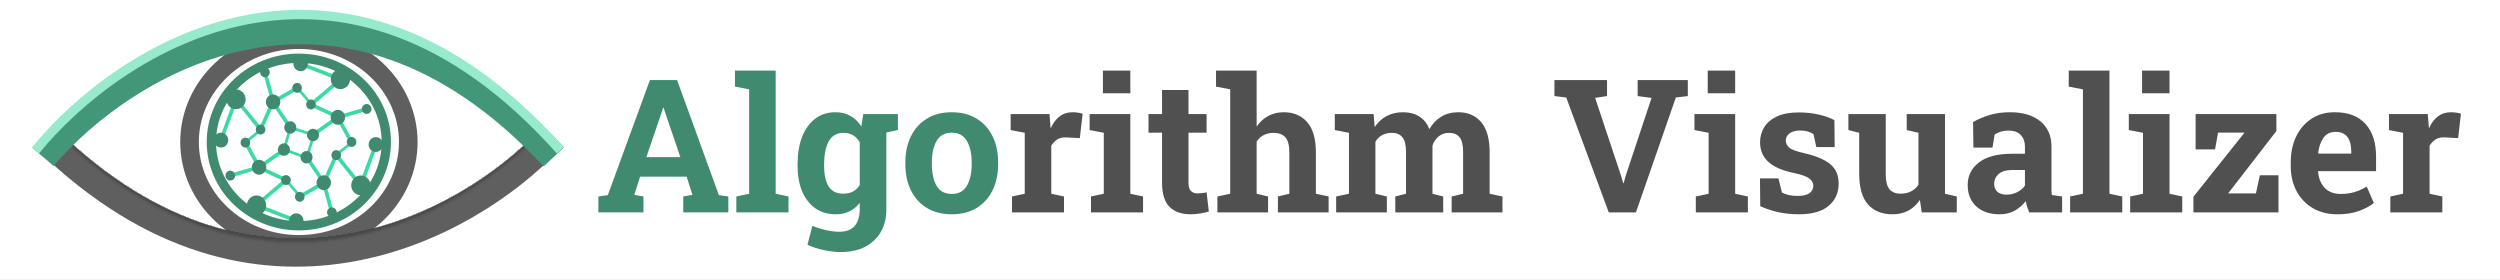
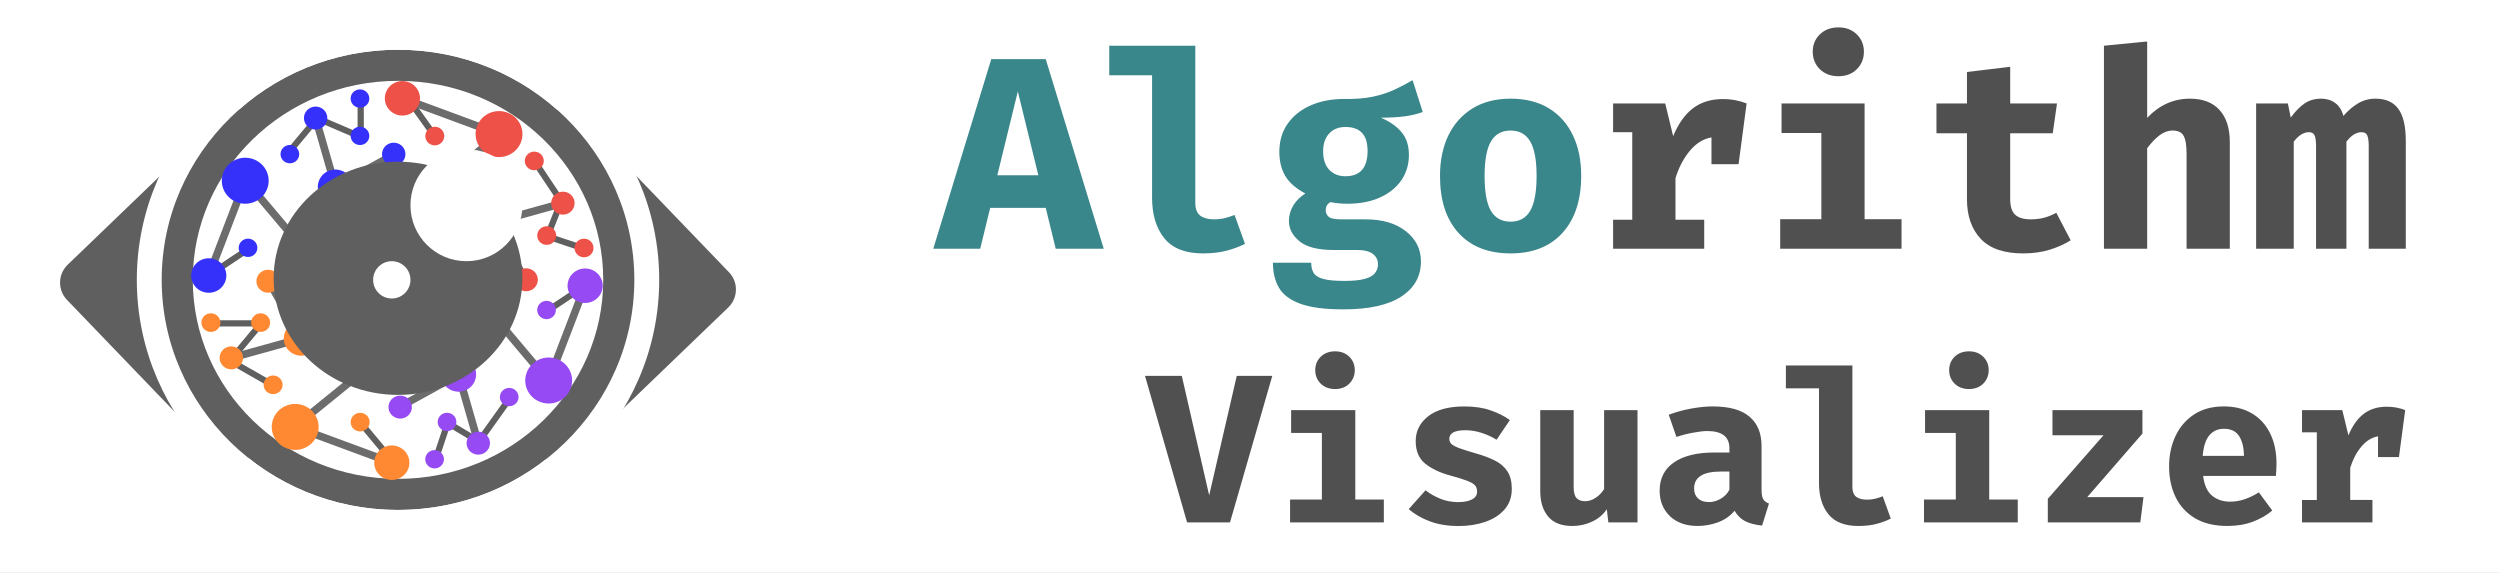
- <svg xmlns="http://www.w3.org/2000/svg" width="412" height="46" fill="none">
+ <svg xmlns="http://www.w3.org/2000/svg" width="201" height="46" fill="none">
  <g clip-path="url(#clip0)">
-     <path fill="#fff" d="M0 0h412v46H0z" />
-     <path d="M67.284 23.402c0 9.229-7.98 16.868-18.024 16.868-10.044 0-18.024-7.639-18.024-16.868 0-9.229 7.98-16.868 18.024-16.868 10.044 0 18.024 7.639 18.024 16.868z" fill="#fff" stroke="#5F5F5F" stroke-width="3.067" />
-     <g filter="url(#filter0_i)">
-       <path d="M90.347 23.248c-13.115 13.886-47.945 33.327-82.347 0" stroke="#5F5F5F" stroke-width="4.6" />
-     </g>
-     <path d="M7.08 25.855c13.408-15.738 49.017-37.771 84.187 0" stroke="#429778" stroke-width="4.6" />
-     <path d="M5.853 24.782c13.774-16.895 50.356-40.548 86.488 0" stroke="#98EACC" stroke-width="1.533" />
-     <path d="M49.02 14.508l2.3 2.684m-10.888 6.287l2.53-2.07m4.217 8.281l2.3 2.76m8.511-8.971l-2.53 1.994M51.704 22.252l-3.834-1.227-1.073 3.604 3.757 1.38 1.15-3.757z" stroke="#39DBA1" stroke-width=".46" />
-     <path d="M60.431 17.957l-4.751 1.377 2.27 4.153M51.596 22.208l4.096-2.913-4.446-2.075 4.891-4.154-6.628-2.564" stroke="#39DBA1" stroke-width=".613" />
-     <ellipse rx="1.593" ry="1.628" transform="matrix(-.95177 -.30682 .29224 -.95635 56.1006 13.0542)" fill="#408B70" />
-     <ellipse rx="1.195" ry="1.221" transform="matrix(-.95177 -.30682 .29224 -.95635 55.6806 19.3336)" fill="#408B70" />
-     <ellipse rx=".996" ry="1.018" transform="matrix(-.95177 -.30682 .29224 -.95635 51.5845 22.2465)" fill="#408B70" />
-     <ellipse rx="1.195" ry="1.221" transform="matrix(-.95177 -.30682 .29224 -.95635 49.5487 10.5147)" fill="#408B70" />
-     <ellipse rx=".796" ry=".814" transform="matrix(-.95177 -.30682 .29224 -.95635 51.2469 17.22)" fill="#408B70" />
-     <ellipse rx=".814" ry=".796" transform="matrix(.29224 -.95635 .95177 .30682 57.9366 23.3964)" fill="#408B70" />
-     <ellipse rx=".814" ry=".796" transform="matrix(.29224 -.95635 .95177 .30682 60.4311 17.9572)" fill="#408B70" />
-     <path d="M54.694 34.996l-1.34-4.879-4.043 2.332M50.555 25.922l2.836 4.207 2.02-4.566 4.044 5.024 2.497-6.807" stroke="#39DBA1" stroke-width=".613" />
-     <ellipse rx="1.628" ry="1.593" transform="matrix(.29224 -.95635 .95177 .30682 59.4671 30.5479)" fill="#408B70" />
-     <ellipse rx="1.221" ry="1.195" transform="matrix(.29224 -.95635 .95177 .30682 53.3534 30.1166)" fill="#408B70" />
-     <ellipse rx="1.018" ry=".996" transform="matrix(.29224 -.95635 .95177 .30682 50.5174 25.9094)" fill="#408B70" />
-     <ellipse rx="1.221" ry="1.195" transform="matrix(.29224 -.95635 .95177 .30682 61.9397 23.8184)" fill="#408B70" />
-     <ellipse rx=".814" ry=".796" transform="matrix(.29224 -.95635 .95177 .30682 55.4112 25.5626)" fill="#408B70" />
-     <ellipse rx=".796" ry=".814" transform="matrix(.95177 .30682 -.29224 .95635 49.3979 32.4336)" fill="#408B70" />
-     <ellipse rx=".796" ry=".814" transform="matrix(.95177 .30682 -.29224 .95635 54.6935 34.9958)" fill="#408B70" />
-     <path d="M46.782 24.688l-4.096 2.913 4.446 2.075-4.891 4.154 6.628 2.564M37.947 28.939l4.751-1.377-2.27-4.153" stroke="#39DBA1" stroke-width=".613" />
-     <ellipse rx="1.593" ry="1.628" transform="matrix(.95177 .30682 -.29224 .95635 42.278 33.8419)" fill="#408B70" />
-     <ellipse rx="1.195" ry="1.221" transform="matrix(.95177 .30682 -.29224 .95635 42.6979 27.5629)" fill="#408B70" />
-     <ellipse rx=".996" ry="1.018" transform="matrix(.95177 .30682 -.29224 .95635 46.7941 24.6496)" fill="#408B70" />
-     <ellipse rx="1.195" ry="1.221" transform="matrix(.95177 .30682 -.29224 .95635 48.8299 36.3818)" fill="#408B70" />
-     <ellipse rx=".796" ry=".814" transform="matrix(.95177 .30682 -.29224 .95635 47.1317 29.6765)" fill="#408B70" />
-     <ellipse rx=".814" ry=".796" transform="matrix(-.29224 .95635 -.95177 -.30682 40.4419 23.5002)" fill="#408B70" />
-     <ellipse rx=".814" ry=".796" transform="matrix(-.29224 .95635 -.95177 -.30682 37.9475 28.9394)" fill="#408B70" />
-     <path d="M43.664 11.918l1.34 4.879 4.043-2.332M47.803 20.991l-2.836-4.207-2.02 4.566-4.044-5.024-2.497 6.807" stroke="#39DBA1" stroke-width=".613" />
-     <ellipse rx="1.628" ry="1.593" transform="matrix(-.29224 .95635 -.95177 -.30682 38.8907 16.3657)" fill="#408B70" />
-     <ellipse rx="1.221" ry="1.195" transform="matrix(-.29224 .95635 -.95177 -.30682 45.0044 16.797)" fill="#408B70" />
-     <ellipse rx="1.018" ry=".996" transform="matrix(-.29224 .95635 -.95177 -.30682 47.8404 21.0037)" fill="#408B70" />
-     <ellipse rx="1.221" ry="1.195" transform="matrix(-.29224 .95635 -.95177 -.30682 36.4183 23.0947)" fill="#408B70" />
-     <ellipse rx=".814" ry=".796" transform="matrix(-.29224 .95635 -.95177 -.30682 42.9466 21.3505)" fill="#408B70" />
-     <ellipse rx=".796" ry=".814" transform="matrix(-.95177 -.30682 .29224 -.95635 48.96 14.4799)" fill="#408B70" />
-     <ellipse rx=".796" ry=".814" transform="matrix(-.95177 -.30682 .29224 -.95635 43.6643 11.9172)" fill="#408B70" />
-     <path d="M63.665 23.402c0 7.593-6.423 13.801-14.415 13.801s-14.415-6.208-14.415-13.801c0-7.593 6.423-13.801 14.415-13.801S63.665 15.809 63.665 23.402z" stroke="#408B70" stroke-width="1.533" />
-     <path d="M98.614 35v-2.621l1.557-.225 6.934-18.959h4.478l6.888 18.959 1.558.225V35h-7.428v-2.621l1.512-.27-.958-2.995h-7.667l-.959 2.995 1.513.27V35h-7.428zm7.907-9.105h5.601l-2.546-7.473-.21-.659h-.09l-.224.704-2.531 7.428zM121.346 35v-2.621l2.112-.449V14.723l-2.336-.449v-2.636h6.709v20.291l2.111.449V35h-8.596zm17.177 6.544c-.819 0-1.737-.11-2.755-.33-1.019-.21-1.917-.504-2.696-.883l.809-3.115c.699.299 1.437.534 2.216.704.789.18 1.523.27 2.201.27 1.169 0 2.022-.324 2.561-.973.549-.649.824-1.552.824-2.711v-1.063c-.988 1.248-2.296 1.872-3.924 1.872-1.327 0-2.461-.33-3.399-.988-.938-.669-1.662-1.602-2.171-2.8-.5-1.198-.749-2.591-.749-4.178v-.315c0-1.707.249-3.2.749-4.478.499-1.278 1.213-2.271 2.141-2.98.929-.719 2.042-1.078 3.34-1.078.968 0 1.802.205 2.5.614.699.399 1.293.973 1.782 1.722l.315-2.037h5.706v2.636l-1.902.404v12.684c0 2.136-.674 3.839-2.022 5.107-1.338 1.278-3.18 1.917-5.526 1.917zm.464-9.629c1.228 0 2.127-.479 2.696-1.438v-7.038c-.589-1.028-1.483-1.542-2.681-1.542-1.118 0-1.931.474-2.441 1.423-.499.948-.748 2.186-.748 3.714v.315c0 1.418.244 2.536.733 3.354.49.809 1.303 1.213 2.441 1.213zm17.881 3.399c-1.607 0-2.985-.349-4.133-1.048-1.138-.699-2.012-1.667-2.621-2.905-.609-1.248-.913-2.681-.913-4.298v-.315c0-1.607.304-3.03.913-4.268.609-1.248 1.483-2.221 2.621-2.92 1.148-.709 2.516-1.063 4.103-1.063 1.597 0 2.965.349 4.103 1.048 1.148.699 2.027 1.672 2.636 2.92.609 1.238.913 2.666.913 4.283v.315c0 1.617-.304 3.05-.913 4.298-.609 1.238-1.483 2.206-2.621 2.905-1.138.699-2.501 1.048-4.088 1.048zm0-3.354c1.128 0 1.952-.449 2.471-1.348.529-.898.793-2.082.793-3.549v-.315c0-1.438-.264-2.611-.793-3.519-.529-.908-1.363-1.363-2.501-1.363s-1.967.454-2.486 1.363c-.519.908-.779 2.082-.779 3.519v.315c0 1.478.26 2.666.779 3.564.519.888 1.358 1.333 2.516 1.333z" fill="#408B70" />
-     <path d="M166.781 35v-2.621l2.097-.449V21.882l-2.321-.449v-2.636h6.394l.165 2.007.03.359c.799-1.777 1.997-2.666 3.594-2.666.26 0 .539.02.839.06.309.04.589.1.838.18l-.464 4.028-2.171-.12c-.619-.03-1.124.075-1.513.315-.379.24-.719.584-1.018 1.033v7.937l2.096.449V35h-8.566zm13.014 0v-2.621l2.112-.449V21.882l-2.337-.449v-2.636h6.709v13.133l2.097.449V35h-8.581zm1.962-19.633v-3.729h4.522v3.729h-4.522zm14.451 19.947c-1.508 0-2.671-.414-3.489-1.243-.809-.829-1.213-2.141-1.213-3.938v-8.266h-2.232v-3.07h2.232v-3.968h4.358v3.968h2.98v3.07h-2.98v8.251c0 .629.129 1.078.389 1.348.269.27.634.404 1.093.404.24 0 .499-.015.779-.045.279-.04.519-.08.719-.12l.374 3.16c-.439.13-.924.235-1.453.315-.529.09-1.048.135-1.557.135zM200.626 35v-2.621l2.111-.449V14.723l-2.336-.449v-2.636h6.694v9.225c.509-.749 1.138-1.328 1.887-1.737.759-.419 1.617-.629 2.576-.629 1.627 0 2.915.544 3.863 1.632.959 1.078 1.438 2.751 1.438 5.017v6.784l2.096.449V35h-8.356v-2.621l1.887-.449v-6.814c0-1.168-.22-1.997-.659-2.486-.439-.489-1.083-.734-1.932-.734-1.228 0-2.161.479-2.8 1.438v8.596l1.887.449V35h-8.356zm19.572 0v-2.621l2.112-.449V21.882l-2.336-.449v-2.636h6.394l.18 2.142c.519-.779 1.168-1.378 1.947-1.797.788-.429 1.697-.644 2.725-.644 1.038 0 1.927.23 2.666.689.739.459 1.298 1.153 1.677 2.082.499-.869 1.148-1.548 1.947-2.037.798-.489 1.737-.734 2.815-.734 1.597 0 2.855.544 3.774 1.632.928 1.088 1.393 2.745 1.393 4.972v6.829l2.111.449V35h-8.371v-2.621l1.887-.449v-6.844c0-1.188-.2-2.017-.599-2.486-.39-.469-.959-.704-1.707-.704-.679 0-1.253.195-1.723.584-.469.379-.808.883-1.018 1.512v7.937l1.767.449V35h-7.892v-2.621l1.767-.449v-6.844c0-1.168-.199-1.992-.599-2.471-.389-.479-.968-.719-1.737-.719-1.208 0-2.111.484-2.71 1.453v8.581l1.887.449V35h-8.357zm44.926 0l-7.008-18.929-1.947-.24V13.196h8.671v2.636l-1.962.299 4.283 12.864.329 1.198h.09l.315-1.168 4.283-12.894-2.292-.299V13.196h8.267v2.636l-1.977.24L269.602 35h-4.478zm14.347 0v-2.621l2.111-.449V21.882l-2.336-.449v-2.636h6.709v13.133l2.096.449V35h-8.58zm1.961-19.633v-3.729h4.523v3.729h-4.523zm15.035 19.947c-1.208 0-2.336-.115-3.384-.344-1.038-.23-2.037-.559-2.995-.988l-.045-4.582h3.04l.584 2.336c.34.17.709.304 1.108.404.41.1.874.15 1.393.15.978 0 1.667-.16 2.067-.479.399-.32.599-.719.599-1.198 0-.449-.215-.844-.644-1.183-.43-.349-1.273-.654-2.531-.913-1.927-.399-3.345-1.018-4.253-1.857-.899-.839-1.348-1.912-1.348-3.22 0-.889.225-1.707.674-2.456.459-.749 1.153-1.343 2.082-1.782.938-.449 2.136-.674 3.594-.674 1.218 0 2.331.12 3.339.359 1.018.23 1.872.534 2.561.913l.045 4.433h-3.025l-.464-2.127c-.58-.399-1.308-.599-2.187-.599-.759 0-1.348.16-1.767.479-.409.309-.614.704-.614 1.183 0 .419.18.799.539 1.138.37.33 1.173.634 2.411.913 2.007.459 3.469 1.073 4.388 1.842.918.759 1.378 1.827 1.378 3.205 0 1.508-.549 2.725-1.648 3.654-1.088.928-2.72 1.393-4.897 1.393zm15.41 0c-1.717 0-3.06-.539-4.028-1.617-.969-1.088-1.453-2.776-1.453-5.062v-6.754l-1.782-.449v-2.636h6.155v9.869c0 1.158.2 1.992.599 2.501.409.499 1.023.749 1.842.749 1.308 0 2.291-.489 2.95-1.468v-8.566l-1.932-.449v-2.636h6.305v13.133l1.947.449V35h-5.781l-.299-2.052c-1.069 1.577-2.576 2.366-4.523 2.366zm17.656 0c-1.607 0-2.885-.429-3.834-1.288-.948-.869-1.422-2.047-1.422-3.534 0-1.518.614-2.755 1.842-3.714 1.237-.959 3.055-1.438 5.451-1.438h2.141v-1.198c0-.779-.23-1.408-.689-1.887-.449-.489-1.128-.734-2.036-.734-.47 0-.894.06-1.273.18-.37.11-.704.27-1.004.479l-.344 2.141h-3.145l-.06-4.208c.849-.479 1.767-.869 2.756-1.168.988-.299 2.091-.449 3.309-.449 2.117 0 3.789.494 5.017 1.483 1.228.988 1.842 2.391 1.842 4.208v7.323c.01.21.03.419.06.629l1.692.24V35h-5.421c-.11-.28-.22-.579-.33-.898-.109-.32-.189-.639-.239-.958-.519.659-1.133 1.188-1.842 1.587-.699.389-1.523.584-2.471.584zm1.168-3.235c.609 0 1.183-.135 1.722-.404.549-.28.979-.644 1.288-1.093v-2.561h-2.156c-.959 0-1.688.22-2.187.659-.489.439-.734.968-.734 1.587 0 .579.18 1.028.54 1.348.369.309.878.464 1.527.464zM341.154 35v-2.621l2.111-.449V14.723l-2.336-.449v-2.636h6.709v20.291l2.112.449V35h-8.596zm9.898 0v-2.621l2.112-.449V21.882l-2.336-.449v-2.636h6.709v13.133l2.096.449V35h-8.581zm1.962-19.633v-3.729h4.523v3.729h-4.523zM361.475 35v-2.576l8.431-10.573h-4.372l-.495 2.77h-3.204v-5.825h13.313v2.8l-7.952 10.273h4.582l.644-2.98h3.07V35h-14.017zm23.736.315c-1.557 0-2.915-.34-4.073-1.018-1.148-.689-2.042-1.632-2.681-2.83-.629-1.198-.943-2.566-.943-4.103v-.599c0-1.607.299-3.03.898-4.268.599-1.248 1.443-2.226 2.531-2.935 1.098-.719 2.391-1.073 3.879-1.063 2.186 0 3.858.644 5.016 1.932 1.158 1.278 1.738 3.075 1.738 5.391v2.381h-9.525l-.03.09c.08 1.068.435 1.947 1.064 2.636.628.689 1.522 1.033 2.68 1.033.799 0 1.543-.1 2.231-.299.699-.21 1.378-.514 2.037-.913l1.183 2.696c-.669.539-1.512.988-2.531 1.348-1.008.349-2.166.524-3.474.524zm-3.13-10.004h5.406v-.389c0-.978-.204-1.752-.614-2.321-.399-.579-1.058-.869-1.976-.869-.879 0-1.548.334-2.007 1.003-.459.659-.744 1.493-.854 2.501l.045.075zM393.927 35v-2.621l2.096-.449V21.882l-2.321-.449v-2.636h6.394l.165 2.007.03.359c.799-1.777 1.997-2.666 3.594-2.666.26 0 .539.02.839.06.309.04.589.1.838.18l-.464 4.028-2.171-.12c-.619-.03-1.123.075-1.513.315-.379.24-.719.584-1.018 1.033v7.937l2.097.449V35h-8.566z" fill="#505050" />
+     <path fill="#fff" d="M0 0h201v46H0z" />
+     <rect x="19.252" y="8" width="21.27" height="21.162" rx="2" transform="rotate(46.114 19.252 8)" fill="#5F5F5F" />
+     <rect x="45.252" y="8" width="21.27" height="21.162" rx="2" transform="rotate(46.114 45.252 8)" fill="#5F5F5F" />
+     <path d="M49.75 22.5c0 9.496-7.915 17.25-17.75 17.25S14.25 31.996 14.25 22.5 22.165 5.25 32 5.25s17.75 7.754 17.75 17.25z" fill="#fff" stroke="#5F5F5F" stroke-width="2.5" />
+     <path d="M52 22.5C52 33.247 43.069 42 32 42c-11.069 0-20-8.753-20-19.5S20.931 3 32 3c11.069 0 20 8.753 20 19.5z" stroke="#fff" stroke-width="2" />
+     <path d="M32.02 13.508l2.3 2.684m-10.888 6.287l2.53-2.07m4.217 8.281l2.3 2.76m8.511-8.971l-2.53 1.994M34.909 21.197l-4.545-1.389-1.273 4.082 4.455 1.563 1.364-4.255z" stroke="#39DBA1" stroke-width=".46" />
+     <path d="M45.257 16.334l-5.633 1.559 2.691 4.704M34.782 21.148l4.856-3.3-5.271-2.35 5.8-4.704-7.858-2.904" stroke="#6C6C6C" stroke-width=".613" />
+     <path d="M32.5 7.5L35 11m10 5.5L44 19l3 1m-2-4l-2-3" stroke="#5F5F5F" stroke-width=".5" stroke-linecap="round" stroke-linejoin="round" />
+     <ellipse rx="1.881" ry="1.852" transform="matrix(-.95571 -.2943 .30468 -.95246 40.1223 10.7803)" fill="#ED5147" />
+     <ellipse rx="1.411" ry="1.389" transform="matrix(-.95571 -.2943 .30468 -.95246 39.6244 17.8925)" fill="#ED5147" />
+     <ellipse rx="1.176" ry="1.157" transform="matrix(-.95571 -.2943 .30468 -.95246 34.7678 21.1917)" fill="#ED5147" />
+     <ellipse rx="1.411" ry="1.389" transform="matrix(-.95571 -.2943 .30468 -.95246 32.3539 7.90396)" fill="#ED5147" />
+     <ellipse rx=".94" ry=".926" transform="matrix(-.95571 -.2943 .30468 -.95246 34.3672 15.4986)" fill="#ED5147" />
+     <ellipse rx=".926" ry=".94" transform="matrix(.30468 -.95246 .95571 .2943 42.2993 22.4941)" fill="#ED5147" />
+     <ellipse rx=".926" ry=".94" transform="matrix(.30468 -.95246 .95571 .2943 45.2569 16.3335)" fill="#ED5147" />
+     <ellipse rx=".75" ry=".762" transform="matrix(.30468 -.95246 .95571 .2943 46.9566 19.9385)" fill="#ED5147" />
+     <ellipse rx=".75" ry=".762" transform="matrix(.30468 -.95246 .95571 .2943 43.9566 18.9385)" fill="#ED5147" />
+     <ellipse rx=".75" ry=".762" transform="matrix(.30468 -.95246 .95571 .2943 42.9566 12.9385)" fill="#ED5147" />
+     <ellipse rx=".75" ry=".762" transform="matrix(.30468 -.95246 .95571 .2943 34.9566 10.9385)" fill="#ED5147" />
+     <path d="M38.454 35.632l-1.589-5.527-4.794 2.641M33.547 25.354l3.363 4.765 2.395-5.172 4.795 5.69 2.96-7.71" stroke="#6C6C6C" stroke-width=".613" />
+     <path d="M35 37l1-3 2.5 1.5L41 32m6-9l-3 2" stroke="#5F5F5F" stroke-width=".5" stroke-linecap="round" stroke-linejoin="round" />
+     <ellipse rx="1.852" ry="1.881" transform="matrix(.30468 -.95246 .95571 .2943 44.1138 30.5939)" fill="#954AF3" />
+     <ellipse rx="1.389" ry="1.411" transform="matrix(.30468 -.95246 .95571 .2943 36.865 30.1054)" fill="#954AF3" />
+     <ellipse rx="1.157" ry="1.176" transform="matrix(.30468 -.95246 .95571 .2943 33.5023 25.3402)" fill="#954AF3" />
+     <ellipse rx="1.389" ry="1.411" transform="matrix(.30468 -.95246 .95571 .2943 47.0453 22.9719)" fill="#954AF3" />
+     <ellipse rx=".926" ry=".94" transform="matrix(.30468 -.95246 .95571 .2943 39.3049 24.9474)" fill="#954AF3" />
+     <ellipse rx=".94" ry=".926" transform="matrix(.95571 .2943 -.30468 .95246 32.175 32.7298)" fill="#954AF3" />
+     <ellipse rx=".94" ry=".926" transform="matrix(.95571 .2943 -.30468 .95246 38.4538 35.6318)" fill="#954AF3" />
+     <ellipse rx=".75" ry=".738" transform="matrix(.95571 .2943 -.30468 .95246 35.9418 33.924)" fill="#954AF3" />
+     <ellipse rx=".75" ry=".738" transform="matrix(.95571 .2943 -.30468 .95246 40.9418 31.924)" fill="#954AF3" />
+     <ellipse rx=".75" ry=".738" transform="matrix(.95571 .2943 -.30468 .95246 34.9418 36.924)" fill="#954AF3" />
+     <path d="M29.074 23.957l-4.857 3.3 5.271 2.35-5.8 4.704 7.858 2.904M18.599 28.772l5.633-1.559-2.691-4.704" stroke="#6C6C6C" stroke-width=".613" />
+     <path d="M17 26h4l-2.5 3 3.5 2M31.5 37L29 34" stroke="#5F5F5F" stroke-width=".5" stroke-linecap="round" stroke-linejoin="round" />
+     <ellipse rx="1.881" ry="1.852" transform="matrix(.95571 .2943 -.30468 .95246 23.7332 34.3249)" fill="#FF8933" />
+     <ellipse rx="1.411" ry="1.389" transform="matrix(.95571 .2943 -.30468 .95246 24.2311 27.2132)" fill="#FF8933" />
+     <ellipse rx="1.176" ry="1.157" transform="matrix(.95571 .2943 -.30468 .95246 29.0879 23.9135)" fill="#FF8933" />
+     <ellipse rx="1.411" ry="1.389" transform="matrix(.95571 .2943 -.30468 .95246 31.5016 37.2016)" fill="#FF8933" />
+     <ellipse rx=".94" ry=".926" transform="matrix(.95571 .2943 -.30468 .95246 29.4881 29.6071)" fill="#FF8933" />
+     <ellipse rx=".926" ry=".94" transform="matrix(-.30468 .95246 -.95571 -.2943 21.5563 22.6116)" fill="#FF8933" />
+     <ellipse rx=".926" ry=".94" transform="matrix(-.30468 .95246 -.95571 -.2943 18.5988 28.7722)" fill="#FF8933" />
+     <ellipse rx=".75" ry=".762" transform="matrix(-.30468 .95246 -.95571 -.2943 21.9565 30.9385)" fill="#FF8933" />
+     <ellipse rx=".75" ry=".762" transform="matrix(-.30468 .95246 -.95571 -.2943 20.9565 25.9385)" fill="#FF8933" />
+     <path d="M25.377 9.493l1.589 5.527 4.794-2.641M30.284 19.77l-3.363-4.765-2.395 5.172-4.795-5.69-2.96 7.71" stroke="#6C6C6C" stroke-width=".613" />
+     <path d="M17 22l3-2m3-7.5l2.5-3 3.5 1.5V8" stroke="#5F5F5F" stroke-width=".5" stroke-linecap="round" stroke-linejoin="round" />
+     <ellipse rx="1.852" ry="1.881" transform="matrix(-.30468 .95246 -.95571 -.2943 19.717 14.5309)" fill="#3531FB" />
+     <ellipse rx="1.389" ry="1.411" transform="matrix(-.30468 .95246 -.95571 -.2943 26.9659 15.0194)" fill="#3531FB" />
+     <ellipse rx="1.157" ry="1.176" transform="matrix(-.30468 .95246 -.95571 -.2943 30.3285 19.7841)" fill="#3531FB" />
+     <ellipse rx="1.389" ry="1.411" transform="matrix(-.30468 .95246 -.95571 -.2943 16.7856 22.1524)" fill="#3531FB" />
+     <ellipse rx=".926" ry=".94" transform="matrix(-.30468 .95246 -.95571 -.2943 24.5258 20.1769)" fill="#3531FB" />
+     <ellipse rx=".94" ry=".926" transform="matrix(-.95571 -.2943 .30468 -.95246 31.6559 12.395)" fill="#3531FB" />
+     <ellipse rx=".94" ry=".926" transform="matrix(-.95571 -.2943 .30468 -.95246 25.3771 9.4925)" fill="#3531FB" />
+     <ellipse rx=".75" ry=".738" transform="matrix(-.95571 -.2943 .30468 -.95246 23.3058 12.3932)" fill="#3531FB" />
+     <ellipse rx=".75" ry=".738" transform="matrix(-.95571 -.2943 .30468 -.95246 28.9419 10.924)" fill="#3531FB" />
+     <ellipse rx=".75" ry=".738" transform="matrix(-.95571 -.2943 .30468 -.95246 19.9419 19.924)" fill="#3531FB" />
+     <ellipse rx=".75" ry=".738" transform="matrix(-.95571 -.2943 .30468 -.95246 28.9419 7.924)" fill="#3531FB" />
+     <ellipse cx="32" cy="22.375" rx="10" ry="9.375" fill="#5F5F5F" />
+     <circle cx="37.5" cy="16.5" r="4.5" fill="#fff" />
+     <circle cx="31.5" cy="22.5" r="1.5" fill="#fff" />
+     <ellipse rx=".75" ry=".762" transform="matrix(-.30468 .95246 -.95571 -.2943 16.9565 25.9385)" fill="#FF8933" />
+     <ellipse rx=".75" ry=".762" transform="matrix(-.30468 .95246 -.95571 -.2943 28.9565 33.9385)" fill="#FF8933" />
+     <ellipse rx=".75" ry=".738" transform="matrix(.95571 .2943 -.30468 .95246 43.9418 24.924)" fill="#954AF3" />
+     <path d="M84.077 16.711h-4.466L78.808 20h-3.773l4.664-15.246h4.378L88.741 20h-3.861l-.803-3.289zm-3.894-2.618h3.3l-1.65-6.743-1.65 6.743zM96.103 3.676v12.65c0 .469.132.807.396 1.012.271.198.642.297 1.111.297.301 0 .59-.033.869-.099.279-.073.539-.158.781-.253l.836 2.321c-.396.205-.873.385-1.43.539-.557.154-1.206.231-1.947.231-1.408 0-2.442-.403-3.102-1.21-.66-.814-.99-1.903-.99-3.267V6.052h-3.443V3.676h6.919zm17.47 2.772L114.387 9c-.411.161-.891.279-1.441.352s-1.192.11-1.925.11c.733.315 1.291.708 1.672 1.177.389.462.583 1.071.583 1.826 0 .755-.202 1.43-.605 2.024-.403.587-.975 1.049-1.716 1.386-.741.337-1.617.506-2.629.506-.484 0-.935-.044-1.353-.132-.257.132-.385.356-.385.671 0 .183.073.348.22.495.154.147.51.22 1.067.22h1.914c1.357 0 2.438.319 3.245.957.807.638 1.21 1.445 1.21 2.42 0 1.195-.524 2.138-1.573 2.827-1.049.689-2.607 1.034-4.675 1.034-1.496 0-2.655-.154-3.476-.462-.814-.301-1.382-.733-1.705-1.298-.315-.557-.473-1.221-.473-1.991h3.08c0 .337.066.612.198.825.139.22.4.381.781.484.389.103.95.154 1.683.154.741 0 1.305-.059 1.694-.176.389-.117.653-.279.792-.484.147-.198.22-.422.22-.671 0-.345-.136-.623-.407-.836-.271-.213-.7-.319-1.287-.319h-1.859c-1.261 0-2.178-.231-2.75-.693-.572-.469-.858-1.016-.858-1.639 0-.433.114-.843.341-1.232.235-.389.561-.715.979-.979-.748-.396-1.283-.862-1.606-1.397-.323-.543-.484-1.192-.484-1.947 0-.88.224-1.635.671-2.266.447-.638 1.063-1.129 1.848-1.474.792-.345 1.694-.517 2.706-.517.873.015 1.632-.044 2.277-.176.645-.139 1.225-.326 1.738-.561.513-.242 1.005-.499 1.474-.77zm-5.401 3.762c-.55 0-.986.176-1.309.528-.323.345-.484.821-.484 1.43 0 .645.165 1.14.495 1.485.33.345.763.517 1.298.517 1.188 0 1.782-.682 1.782-2.046 0-1.276-.594-1.914-1.782-1.914zm13.28-2.277c1.202 0 2.225.257 3.069.77.843.513 1.488 1.236 1.936 2.167.447.924.671 2.009.671 3.256 0 1.951-.499 3.48-1.496 4.587-.998 1.107-2.391 1.661-4.18 1.661-1.79 0-3.183-.546-4.18-1.639-.998-1.093-1.496-2.622-1.496-4.587 0-1.239.223-2.325.671-3.256.454-.931 1.103-1.657 1.947-2.178.85-.521 1.87-.781 3.058-.781zm0 2.563c-.712 0-1.24.293-1.584.88-.338.579-.506 1.503-.506 2.772 0 1.291.168 2.226.506 2.805.344.579.872.869 1.584.869.711 0 1.235-.29 1.573-.869.344-.579.517-1.522.517-2.827 0-1.261-.173-2.182-.517-2.761-.338-.579-.862-.869-1.573-.869z" fill="#39868B" />
+     <path d="M129.693 20v-2.332h1.54v-7.04h-1.54v-2.31h4.191l.638 2.629c.418-1.005.95-1.753 1.595-2.244.653-.491 1.448-.737 2.387-.737.396 0 .748.033 1.056.099.308.059.598.143.869.253l-.649 4.884h-2.178v-2.156c-.66.117-1.239.477-1.738 1.078-.499.594-.884 1.327-1.155 2.2v3.344h2.31V20h-7.326zm18.119-17.798c.602 0 1.093.187 1.474.561.382.374.572.84.572 1.397s-.19 1.027-.572 1.408c-.381.374-.872.561-1.474.561-.608 0-1.107-.187-1.496-.561-.381-.381-.572-.851-.572-1.408 0-.557.191-1.023.572-1.397.389-.374.888-.561 1.496-.561zm2.101 6.116v9.306h2.97V20h-9.757v-2.376h3.311v-6.93h-3.201V8.318h6.677zm16.569 11c-.455.293-1.005.543-1.65.748-.646.205-1.372.308-2.178.308-1.526 0-2.659-.389-3.399-1.166-.741-.785-1.111-1.848-1.111-3.19v-5.302h-2.453V8.318h2.453v-2.53l3.476-.418v2.948h3.762l-.341 2.398h-3.421v5.302c0 .579.132.994.396 1.243.264.249.685.374 1.265.374.41 0 .784-.048 1.122-.143.344-.103.652-.231.924-.385l1.155 2.211zm6.151-15.983v6.138c.976-1.027 2.12-1.54 3.432-1.54 1.042 0 1.837.304 2.387.913s.825 1.467.825 2.574V20h-3.476v-7.612c0-.704-.08-1.195-.242-1.474-.154-.279-.447-.418-.88-.418-.366 0-.718.128-1.056.385-.33.249-.66.594-.99 1.034V20h-3.476V3.676l3.476-.341zm18.351 4.598c.828 0 1.441.271 1.837.814.403.535.605 1.404.605 2.607V20h-2.981v-8.25c0-.411-.041-.7-.121-.869-.074-.169-.228-.253-.462-.253-.184 0-.374.055-.572.165-.191.103-.404.301-.638.594V20h-2.442v-8.25c0-.411-.041-.7-.121-.869-.074-.169-.228-.253-.462-.253-.184 0-.374.055-.572.165-.191.103-.404.301-.638.594V20h-3.025V8.318h2.552l.231 1.133c.366-.499.737-.876 1.111-1.133.374-.257.817-.385 1.331-.385.44 0 .814.114 1.122.341.315.22.539.568.671 1.045.352-.411.74-.744 1.166-1.001.425-.257.894-.385 1.408-.385zM97.217 39.824l2.219-9.605h2.856L98.892 42h-3.451l-3.383-11.781h2.958l2.201 9.605zm10.126-11.577c.464 0 .844.144 1.139.433.294.289.442.649.442 1.079 0 .431-.148.793-.442 1.088-.295.289-.675.433-1.139.433-.471 0-.856-.144-1.156-.433-.295-.295-.442-.657-.442-1.088 0-.431.147-.79.442-1.079.3-.289.685-.433 1.156-.433zm1.623 4.726v7.191h2.295V42h-7.539v-1.836h2.558v-5.355h-2.473v-1.836h5.159zm8.298 7.395c.448 0 .808-.071 1.08-.212.277-.142.416-.354.416-.637 0-.193-.054-.354-.161-.484-.108-.13-.315-.255-.621-.374s-.759-.261-1.36-.425c-.827-.221-1.502-.538-2.023-.952-.516-.414-.773-1.02-.773-1.819 0-.805.334-1.47 1.003-1.998.674-.527 1.646-.79 2.915-.79.805 0 1.505.105 2.1.315.6.204 1.119.465 1.555.782l-1.071 1.581c-.374-.232-.776-.416-1.207-.552-.431-.142-.864-.212-1.3-.212-.862 0-1.292.232-1.292.697 0 .153.053.286.161.4.113.108.323.221.629.34.306.113.754.255 1.343.425.584.164 1.091.354 1.522.57.436.215.773.504 1.011.867.238.357.357.83.357 1.419 0 .657-.195 1.21-.586 1.657-.391.442-.91.773-1.556.995-.646.221-1.354.332-2.125.332-.873 0-1.643-.125-2.312-.374-.669-.249-1.238-.578-1.708-.986l1.351-1.513c.351.272.748.499 1.19.68.448.181.935.272 1.462.272zm9.258-7.395v6.179c0 .436.08.737.238.901.165.164.391.246.68.246.278 0 .556-.088.833-.264.278-.176.51-.414.697-.714V32.973h2.686V42h-2.346l-.119-1.054c-.306.442-.708.776-1.207 1.003-.498.227-1.02.34-1.564.34-.872 0-1.521-.252-1.946-.756-.425-.51-.638-1.193-.638-2.049v-6.511h2.686zm15.107 6.426c0 .34.045.587.136.74.096.153.249.269.459.348l-.553 1.768c-.532-.051-.983-.167-1.351-.348-.363-.187-.649-.468-.859-.842-.345.414-.787.723-1.326.926-.538.198-1.088.297-1.649.297-.929 0-1.671-.264-2.227-.79-.549-.533-.824-1.216-.824-2.049 0-.98.382-1.737 1.147-2.269.771-.533 1.853-.799 3.247-.799h1.216v-.34c0-.924-.595-1.385-1.785-1.385-.289 0-.66.043-1.114.128-.453.079-.906.196-1.36.348l-.62-1.785c.584-.221 1.19-.388 1.819-.501.635-.113 1.201-.17 1.7-.17 1.343 0 2.335.275 2.975.825.646.544.969 1.332.969 2.363v3.536zm-4.216.969c.289 0 .592-.085.909-.255.318-.176.559-.422.723-.74v-1.462h-.663c-.748 0-1.298.116-1.649.348-.351.227-.527.561-.527 1.003 0 .346.105.618.314.816.216.193.513.289.893.289zm11.519-10.982v9.775c0 .363.102.623.306.782.21.153.496.23.859.23.232 0 .456-.025.671-.076.216-.057.417-.122.604-.196l.646 1.794c-.306.159-.675.297-1.105.416-.431.119-.932.178-1.505.178-1.088 0-1.887-.312-2.397-.935-.51-.629-.765-1.47-.765-2.525V31.222h-2.66v-1.836h5.346zm9.378-1.139c.464 0 .844.144 1.139.433.294.289.442.649.442 1.079 0 .431-.148.793-.442 1.088-.295.289-.675.433-1.139.433-.471 0-.856-.144-1.156-.433-.295-.295-.442-.657-.442-1.088 0-.431.147-.79.442-1.079.3-.289.685-.433 1.156-.433zm1.623 4.726v7.191h2.295V42h-7.539v-1.836h2.558v-5.355h-2.473v-1.836h5.159zm7.881 6.995h4.522L172.081 42h-7.437v-1.895l4.479-5.109h-4.105v-2.023h7.233v1.887l-4.437 5.109zm9.318-1.7c.091.737.332 1.266.723 1.589.391.317.872.476 1.445.476.413 0 .813-.068 1.198-.204.386-.136.757-.317 1.114-.544l1.079 1.462c-.425.363-.94.66-1.547.892-.6.232-1.286.348-2.057.348-1.031 0-1.895-.204-2.592-.612-.697-.414-1.221-.98-1.573-1.7-.351-.72-.527-1.547-.527-2.482 0-.89.17-1.697.51-2.422.34-.731.836-1.312 1.488-1.742.657-.436 1.459-.654 2.405-.654.862 0 1.607.184 2.236.552.634.368 1.125.898 1.47 1.589.352.691.527 1.522.527 2.49 0 .153-.005.317-.017.493-.005.176-.017.332-.034.468h-5.848zm1.666-3.791c-.481 0-.87.173-1.164.518-.295.346-.473.898-.536 1.657h3.315c-.005-.657-.133-1.184-.382-1.581-.25-.397-.66-.595-1.233-.595zM185.082 42v-1.802h1.19v-5.44h-1.19v-1.785h3.238l.493 2.031c.323-.776.734-1.354 1.233-1.734.504-.38 1.119-.57 1.844-.57.306 0 .578.025.816.076.238.045.462.111.672.196l-.502 3.774h-1.683v-1.666c-.51.091-.958.368-1.343.833-.385.459-.683 1.026-.892 1.7v2.584h1.785V42h-5.661z" fill="#505050" />
  </g>
  <defs>
    <clipPath id="clip0">
-       <path fill="#fff" d="M0 0h412v46H0z" />
+       <path fill="#fff" d="M0 0h201v46H0z" />
    </clipPath>
-     <filter id="filter0_i" x="6.4" y="21.596" width="85.62" height="22.967" filterUnits="userSpaceOnUse" color-interpolation-filters="sRGB">
-       <feFlood flood-opacity="0" result="BackgroundImageFix" />
-       <feBlend in="SourceGraphic" in2="BackgroundImageFix" result="shape" />
-       <feColorMatrix in="SourceAlpha" values="0 0 0 0 0 0 0 0 0 0 0 0 0 0 0 0 0 0 127 0" result="hardAlpha" />
-       <feOffset dy=".613" />
-       <feGaussianBlur stdDeviation=".307" />
-       <feComposite in2="hardAlpha" operator="arithmetic" k2="-1" k3="1" />
-       <feColorMatrix values="0 0 0 0 0 0 0 0 0 0 0 0 0 0 0 0 0 0 0.25 0" />
-       <feBlend in2="shape" result="effect1_innerShadow" />
-     </filter>
  </defs>
</svg>
